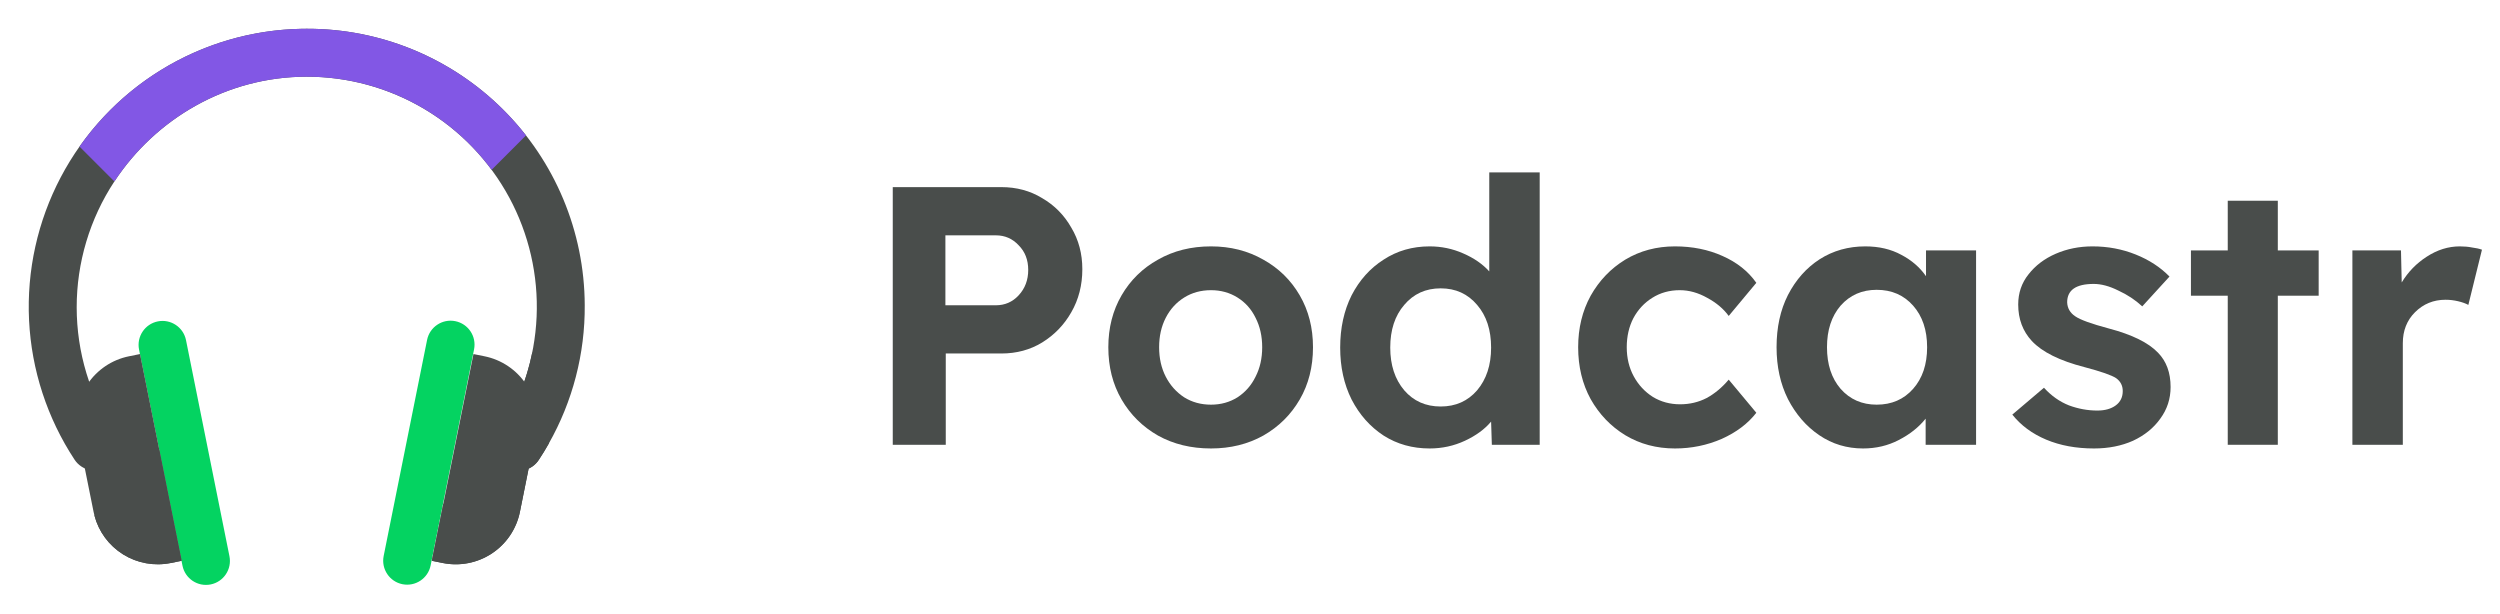
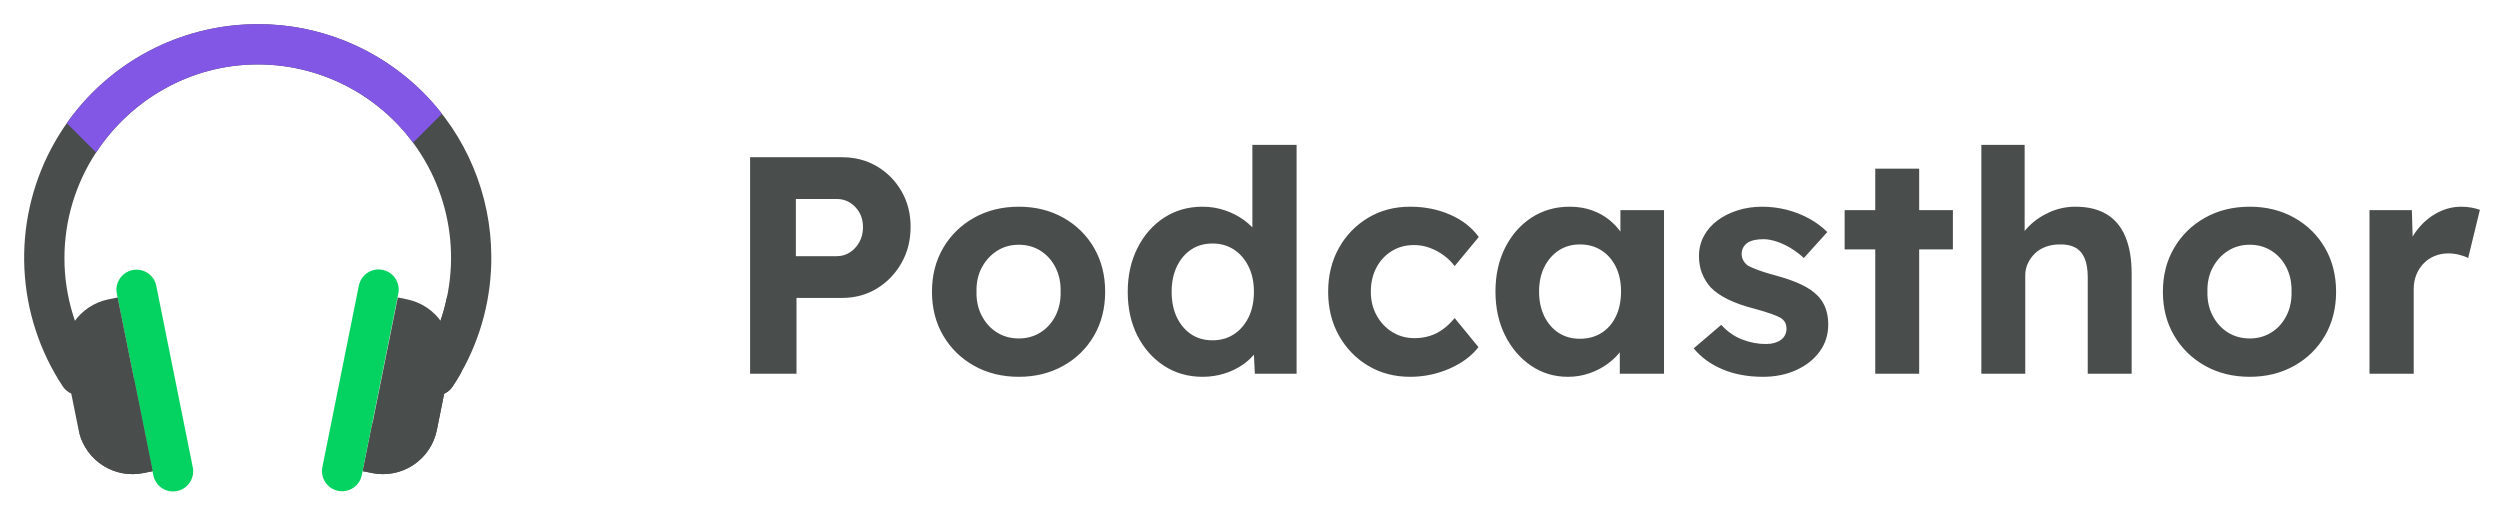
- <svg xmlns="http://www.w3.org/2000/svg" width="163" height="40" viewBox="0 0 163 40" fill="none">
-   <path d="M58.208 29V12.2H65.288C66.28 12.2 67.168 12.44 67.952 12.92C68.752 13.384 69.384 14.024 69.848 14.84C70.328 15.64 70.568 16.544 70.568 17.552C70.568 18.592 70.328 19.528 69.848 20.36C69.384 21.176 68.752 21.832 67.952 22.328C67.168 22.808 66.28 23.048 65.288 23.048H61.664V29H58.208ZM61.64 19.904H64.928C65.52 19.904 66.016 19.688 66.416 19.256C66.832 18.808 67.04 18.256 67.04 17.6C67.04 16.944 66.832 16.408 66.416 15.992C66.016 15.56 65.52 15.344 64.928 15.344H61.64V19.904Z" fill="#494D4B" />
-   <path d="M78.959 29.24C77.663 29.24 76.511 28.96 75.503 28.4C74.495 27.824 73.703 27.04 73.127 26.048C72.551 25.056 72.263 23.92 72.263 22.64C72.263 21.376 72.551 20.248 73.127 19.256C73.703 18.264 74.495 17.488 75.503 16.928C76.511 16.352 77.663 16.064 78.959 16.064C80.223 16.064 81.359 16.352 82.367 16.928C83.375 17.488 84.167 18.264 84.743 19.256C85.319 20.248 85.607 21.376 85.607 22.64C85.607 23.92 85.319 25.056 84.743 26.048C84.167 27.04 83.375 27.824 82.367 28.4C81.359 28.96 80.223 29.24 78.959 29.24ZM78.959 26.384C79.599 26.384 80.175 26.224 80.687 25.904C81.199 25.568 81.591 25.12 81.863 24.56C82.151 24 82.295 23.36 82.295 22.64C82.295 21.92 82.151 21.28 81.863 20.72C81.591 20.16 81.199 19.72 80.687 19.4C80.175 19.08 79.599 18.92 78.959 18.92C78.303 18.92 77.719 19.08 77.207 19.4C76.695 19.72 76.295 20.16 76.007 20.72C75.719 21.28 75.575 21.92 75.575 22.64C75.575 23.36 75.719 24 76.007 24.56C76.295 25.12 76.695 25.568 77.207 25.904C77.719 26.224 78.303 26.384 78.959 26.384Z" fill="#494D4B" />
-   <path d="M93.212 29.24C92.092 29.24 91.092 28.96 90.212 28.4C89.332 27.824 88.636 27.04 88.124 26.048C87.628 25.056 87.38 23.928 87.38 22.664C87.38 21.384 87.628 20.248 88.124 19.256C88.636 18.264 89.332 17.488 90.212 16.928C91.092 16.352 92.092 16.064 93.212 16.064C93.98 16.064 94.708 16.216 95.396 16.52C96.1 16.824 96.668 17.216 97.1 17.696V11.24H100.388V29H97.268L97.22 27.488C96.804 27.984 96.236 28.4 95.516 28.736C94.796 29.072 94.028 29.24 93.212 29.24ZM93.932 26.504C94.908 26.504 95.7 26.152 96.308 25.448C96.916 24.728 97.22 23.8 97.22 22.664C97.22 21.512 96.916 20.584 96.308 19.88C95.7 19.16 94.908 18.8 93.932 18.8C92.956 18.8 92.164 19.16 91.556 19.88C90.948 20.584 90.644 21.512 90.644 22.664C90.644 23.8 90.948 24.728 91.556 25.448C92.164 26.152 92.956 26.504 93.932 26.504Z" fill="#494D4B" />
-   <path d="M109.208 29.24C108.008 29.24 106.928 28.952 105.968 28.376C105.024 27.8 104.272 27.016 103.712 26.024C103.168 25.032 102.896 23.904 102.896 22.64C102.896 21.392 103.168 20.272 103.712 19.28C104.272 18.288 105.024 17.504 105.968 16.928C106.928 16.352 108.008 16.064 109.208 16.064C110.344 16.064 111.376 16.272 112.304 16.688C113.248 17.104 113.984 17.688 114.512 18.44L112.712 20.6C112.376 20.136 111.912 19.744 111.32 19.424C110.728 19.088 110.128 18.92 109.52 18.92C108.848 18.92 108.248 19.088 107.72 19.424C107.208 19.744 106.8 20.184 106.496 20.744C106.208 21.304 106.064 21.936 106.064 22.64C106.064 23.344 106.216 23.976 106.52 24.536C106.824 25.096 107.24 25.544 107.768 25.88C108.296 26.2 108.888 26.36 109.544 26.36C110.168 26.36 110.744 26.224 111.272 25.952C111.8 25.664 112.28 25.264 112.712 24.752L114.512 26.912C113.968 27.616 113.216 28.184 112.256 28.616C111.296 29.032 110.28 29.24 109.208 29.24Z" fill="#494D4B" />
-   <path d="M121.472 29.24C120.416 29.24 119.464 28.952 118.616 28.376C117.768 27.8 117.088 27.016 116.576 26.024C116.08 25.032 115.832 23.904 115.832 22.64C115.832 21.344 116.08 20.208 116.576 19.232C117.088 18.24 117.776 17.464 118.64 16.904C119.52 16.344 120.512 16.064 121.616 16.064C122.512 16.064 123.296 16.248 123.968 16.616C124.64 16.968 125.176 17.432 125.576 18.008V16.328H128.84V29H125.552V27.296C125.104 27.856 124.52 28.32 123.8 28.688C123.096 29.056 122.32 29.24 121.472 29.24ZM122.36 26.384C123.336 26.384 124.128 26.04 124.736 25.352C125.344 24.664 125.648 23.76 125.648 22.64C125.648 21.52 125.344 20.616 124.736 19.928C124.128 19.24 123.336 18.896 122.36 18.896C121.4 18.896 120.616 19.24 120.008 19.928C119.416 20.616 119.12 21.52 119.12 22.64C119.12 23.76 119.416 24.664 120.008 25.352C120.616 26.04 121.4 26.384 122.36 26.384Z" fill="#494D4B" />
-   <path d="M136.531 29.24C135.363 29.24 134.323 29.048 133.411 28.664C132.499 28.28 131.763 27.736 131.203 27.032L133.267 25.28C133.747 25.808 134.291 26.192 134.899 26.432C135.507 26.656 136.123 26.768 136.747 26.768C137.243 26.768 137.643 26.656 137.947 26.432C138.251 26.208 138.403 25.896 138.403 25.496C138.403 25.144 138.259 24.864 137.971 24.656C137.683 24.464 136.995 24.224 135.907 23.936C134.291 23.52 133.147 22.952 132.475 22.232C131.883 21.592 131.587 20.8 131.587 19.856C131.587 19.104 131.811 18.448 132.259 17.888C132.707 17.312 133.299 16.864 134.035 16.544C134.771 16.224 135.571 16.064 136.435 16.064C137.427 16.064 138.363 16.24 139.243 16.592C140.123 16.944 140.859 17.424 141.451 18.032L139.675 19.976C139.227 19.56 138.707 19.216 138.115 18.944C137.539 18.656 137.003 18.512 136.507 18.512C135.355 18.512 134.779 18.912 134.779 19.712C134.795 20.096 134.971 20.4 135.307 20.624C135.627 20.848 136.355 21.112 137.491 21.416C139.011 21.816 140.083 22.344 140.707 23C141.251 23.56 141.523 24.304 141.523 25.232C141.523 26 141.299 26.688 140.851 27.296C140.419 27.904 139.827 28.384 139.075 28.736C138.323 29.072 137.475 29.24 136.531 29.24Z" fill="#494D4B" />
-   <path d="M145.249 29V19.28H142.849V16.328H145.249V13.088H148.513V16.328H151.177V19.28H148.513V29H145.249Z" fill="#494D4B" />
-   <path d="M153.376 29V16.328H156.544L156.592 18.416C157.008 17.728 157.552 17.168 158.224 16.736C158.912 16.288 159.632 16.064 160.384 16.064C160.672 16.064 160.936 16.088 161.176 16.136C161.432 16.168 161.648 16.216 161.824 16.28L160.936 19.88C160.76 19.784 160.536 19.704 160.264 19.64C159.992 19.576 159.72 19.544 159.448 19.544C158.664 19.544 158 19.816 157.456 20.36C156.928 20.888 156.664 21.56 156.664 22.376V29H153.376Z" fill="#494D4B" />
+ <svg xmlns="http://www.w3.org/2000/svg" width="194" height="40" viewBox="0 0 194 40" fill="none">
+   <path d="M61.808 29L58.208 29L58.208 12.200L65.336 12.200Q66.848 12.200 68.048 12.908Q69.248 13.616 69.956 14.840Q70.664 16.064 70.664 17.600L70.664 17.600Q70.664 19.160 69.956 20.408Q69.248 21.656 68.048 22.388Q66.848 23.120 65.336 23.120L65.336 23.120L61.808 23.120L61.808 29ZM61.760 15.440L61.760 19.880L64.928 19.880Q65.504 19.880 65.960 19.580Q66.416 19.280 66.692 18.776Q66.968 18.272 66.968 17.624L66.968 17.624Q66.968 16.976 66.692 16.496Q66.416 16.016 65.960 15.728Q65.504 15.440 64.928 15.440L64.928 15.440L61.760 15.440ZM79.064 29.240L79.064 29.240Q77.120 29.240 75.596 28.388Q74.072 27.536 73.196 26.048Q72.320 24.560 72.320 22.640L72.320 22.640Q72.320 20.720 73.196 19.232Q74.072 17.744 75.596 16.892Q77.120 16.040 79.064 16.040L79.064 16.040Q80.984 16.040 82.508 16.892Q84.032 17.744 84.896 19.232Q85.760 20.720 85.760 22.640L85.760 22.640Q85.760 24.560 84.896 26.048Q84.032 27.536 82.508 28.388Q80.984 29.240 79.064 29.240ZM79.064 26.264L79.064 26.264Q80 26.264 80.744 25.796Q81.488 25.328 81.908 24.500Q82.328 23.672 82.304 22.640L82.304 22.640Q82.328 21.584 81.908 20.756Q81.488 19.928 80.744 19.460Q80 18.992 79.064 18.992L79.064 18.992Q78.104 18.992 77.360 19.472Q76.616 19.952 76.184 20.768Q75.752 21.584 75.776 22.640L75.776 22.640Q75.752 23.672 76.184 24.500Q76.616 25.328 77.360 25.796Q78.104 26.264 79.064 26.264ZM93.320 29.240L93.320 29.240Q91.640 29.240 90.332 28.388Q89.024 27.536 88.268 26.060Q87.512 24.584 87.512 22.640L87.512 22.640Q87.512 20.744 88.268 19.244Q89.024 17.744 90.332 16.892Q91.640 16.040 93.320 16.040L93.320 16.040Q94.208 16.040 95.036 16.316Q95.864 16.592 96.524 17.072Q97.184 17.552 97.592 18.140Q98.000 18.728 98.048 19.352L98.048 19.352L97.184 19.520L97.184 11.240L100.616 11.240L100.616 29L97.376 29L97.232 26.072L97.904 26.144Q97.856 26.744 97.472 27.296Q97.088 27.848 96.452 28.292Q95.816 28.736 95.012 28.988Q94.208 29.240 93.320 29.240ZM94.088 26.408L94.088 26.408Q95.048 26.408 95.768 25.928Q96.488 25.448 96.896 24.608Q97.304 23.768 97.304 22.640L97.304 22.640Q97.304 21.536 96.896 20.696Q96.488 19.856 95.768 19.376Q95.048 18.896 94.088 18.896L94.088 18.896Q93.128 18.896 92.420 19.376Q91.712 19.856 91.316 20.696Q90.920 21.536 90.920 22.640L90.920 22.640Q90.920 23.768 91.316 24.608Q91.712 25.448 92.420 25.928Q93.128 26.408 94.088 26.408ZM109.424 29.240L109.424 29.240Q107.600 29.240 106.160 28.376Q104.720 27.512 103.892 26.024Q103.064 24.536 103.064 22.640L103.064 22.640Q103.064 20.744 103.892 19.256Q104.720 17.768 106.160 16.904Q107.600 16.040 109.424 16.040L109.424 16.040Q111.128 16.040 112.544 16.664Q113.960 17.288 114.752 18.392L114.752 18.392L112.880 20.648Q112.544 20.192 112.040 19.820Q111.536 19.448 110.948 19.232Q110.360 19.016 109.736 19.016L109.736 19.016Q108.752 19.016 107.996 19.484Q107.240 19.952 106.808 20.768Q106.376 21.584 106.376 22.640L106.376 22.640Q106.376 23.648 106.820 24.464Q107.264 25.280 108.032 25.760Q108.800 26.240 109.760 26.240L109.760 26.240Q110.384 26.240 110.936 26.072Q111.488 25.904 111.980 25.544Q112.472 25.184 112.880 24.680L112.880 24.680L114.728 26.936Q113.936 27.968 112.484 28.604Q111.032 29.240 109.424 29.240ZM121.664 29.240L121.664 29.240Q120.080 29.240 118.808 28.376Q117.536 27.512 116.792 26.024Q116.048 24.536 116.048 22.616L116.048 22.616Q116.048 20.696 116.804 19.208Q117.560 17.720 118.856 16.880Q120.152 16.040 121.808 16.040L121.808 16.040Q122.744 16.040 123.524 16.316Q124.304 16.592 124.892 17.072Q125.480 17.552 125.888 18.176Q126.296 18.800 126.464 19.520L126.464 19.520L125.744 19.400L125.744 16.304L129.128 16.304L129.128 29L125.696 29L125.696 25.952L126.464 25.880Q126.272 26.552 125.840 27.152Q125.408 27.752 124.772 28.220Q124.136 28.688 123.344 28.964Q122.552 29.240 121.664 29.240ZM122.600 26.288L122.600 26.288Q123.560 26.288 124.280 25.832Q125.000 25.376 125.396 24.548Q125.792 23.720 125.792 22.616L125.792 22.616Q125.792 21.536 125.396 20.720Q125.000 19.904 124.280 19.436Q123.560 18.968 122.600 18.968L122.600 18.968Q121.664 18.968 120.956 19.436Q120.248 19.904 119.840 20.720Q119.432 21.536 119.432 22.616L119.432 22.616Q119.432 23.720 119.840 24.548Q120.248 25.376 120.956 25.832Q121.664 26.288 122.600 26.288ZM136.808 29.240L136.808 29.240Q135.032 29.240 133.652 28.652Q132.272 28.064 131.432 27.032L131.432 27.032L133.568 25.208Q134.288 26 135.200 26.348Q136.112 26.696 137.024 26.696L137.024 26.696Q137.384 26.696 137.684 26.612Q137.984 26.528 138.200 26.372Q138.416 26.216 138.524 25.988Q138.632 25.760 138.632 25.496L138.632 25.496Q138.632 24.968 138.200 24.680L138.200 24.680Q137.960 24.536 137.456 24.356Q136.952 24.176 136.160 23.960L136.160 23.960Q134.936 23.648 134.084 23.228Q133.232 22.808 132.728 22.280L132.728 22.280Q132.296 21.776 132.068 21.188Q131.840 20.600 131.840 19.880L131.840 19.880Q131.840 19.016 132.224 18.308Q132.608 17.600 133.292 17.096Q133.976 16.592 134.864 16.316Q135.752 16.040 136.736 16.040L136.736 16.040Q137.720 16.040 138.656 16.280Q139.592 16.520 140.396 16.964Q141.200 17.408 141.800 18.008L141.800 18.008L139.976 20.024Q139.544 19.616 139.004 19.280Q138.464 18.944 137.888 18.752Q137.312 18.560 136.856 18.560L136.856 18.560Q136.448 18.560 136.124 18.632Q135.800 18.704 135.584 18.860Q135.368 19.016 135.260 19.232Q135.152 19.448 135.152 19.712L135.152 19.712Q135.152 19.976 135.284 20.216Q135.416 20.456 135.656 20.624L135.656 20.624Q135.920 20.768 136.436 20.960Q136.952 21.152 137.840 21.392L137.840 21.392Q138.992 21.704 139.796 22.088Q140.600 22.472 141.080 22.976L141.080 22.976Q141.488 23.408 141.680 23.960Q141.872 24.512 141.872 25.184L141.872 25.184Q141.872 26.360 141.212 27.272Q140.552 28.184 139.400 28.712Q138.248 29.240 136.808 29.240ZM148.928 29L145.520 29L145.520 13.088L148.928 13.088L148.928 29ZM151.544 19.352L143.144 19.352L143.144 16.304L151.544 16.304L151.544 19.352ZM153.752 29L153.752 29L153.752 11.240L157.112 11.240L157.112 18.896L156.440 19.184Q156.704 18.320 157.388 17.612Q158.072 16.904 159.032 16.472Q159.992 16.040 161.048 16.040L161.048 16.040Q162.488 16.040 163.460 16.616Q164.432 17.192 164.924 18.356Q165.416 19.520 165.416 21.224L165.416 21.224L165.416 29L162.008 29L162.008 21.488Q162.008 20.624 161.768 20.048Q161.528 19.472 161.036 19.208Q160.544 18.944 159.824 18.968L159.824 18.968Q159.248 18.968 158.756 19.148Q158.264 19.328 157.916 19.664Q157.568 20 157.364 20.432Q157.160 20.864 157.160 21.368L157.160 21.368L157.160 29L155.480 29Q154.928 29 154.496 29Q154.064 29 153.752 29ZM174.584 29.240L174.584 29.240Q172.640 29.240 171.116 28.388Q169.592 27.536 168.716 26.048Q167.840 24.560 167.840 22.640L167.840 22.640Q167.840 20.720 168.716 19.232Q169.592 17.744 171.116 16.892Q172.640 16.040 174.584 16.040L174.584 16.040Q176.504 16.040 178.028 16.892Q179.552 17.744 180.416 19.232Q181.280 20.720 181.280 22.640L181.280 22.640Q181.280 24.560 180.416 26.048Q179.552 27.536 178.028 28.388Q176.504 29.240 174.584 29.240ZM174.584 26.264L174.584 26.264Q175.520 26.264 176.264 25.796Q177.008 25.328 177.428 24.500Q177.848 23.672 177.824 22.640L177.824 22.640Q177.848 21.584 177.428 20.756Q177.008 19.928 176.264 19.460Q175.520 18.992 174.584 18.992L174.584 18.992Q173.624 18.992 172.880 19.472Q172.136 19.952 171.704 20.768Q171.272 21.584 171.296 22.640L171.296 22.640Q171.272 23.672 171.704 24.500Q172.136 25.328 172.880 25.796Q173.624 26.264 174.584 26.264ZM187.304 29L183.872 29L183.872 16.304L187.160 16.304L187.280 20.384L186.704 19.544Q186.992 18.560 187.640 17.756Q188.288 16.952 189.164 16.496Q190.040 16.040 191 16.040L191 16.040Q191.408 16.040 191.792 16.112Q192.176 16.184 192.440 16.280L192.440 16.280L191.528 20.024Q191.264 19.880 190.844 19.772Q190.424 19.664 189.992 19.664L189.992 19.664Q189.416 19.664 188.924 19.868Q188.432 20.072 188.072 20.444Q187.712 20.816 187.508 21.320Q187.304 21.824 187.304 22.424L187.304 22.424L187.304 29Z" fill="#494D4B" />
  <path d="M38.125 19.888C38.149 23.054 37.34 26.171 35.777 28.926C35.575 29.284 35.361 29.634 35.134 29.976C35.023 30.15 34.877 30.3 34.707 30.417C34.537 30.535 34.345 30.617 34.142 30.66C33.94 30.702 33.731 30.704 33.528 30.666C33.325 30.627 33.132 30.548 32.959 30.434C32.786 30.32 32.638 30.173 32.523 30.001C32.408 29.83 32.328 29.637 32.288 29.434C32.247 29.231 32.248 29.022 32.289 28.82C32.33 28.617 32.411 28.424 32.527 28.253C34.019 25.99 34.868 23.364 34.987 20.656C35.105 17.948 34.488 15.259 33.2 12.874C31.912 10.489 30.002 8.497 27.673 7.111C25.344 5.724 22.683 4.995 19.972 5C14.762 5.01 10.142 7.745 7.457 11.832C5.852 14.27 4.998 17.126 5 20.045C5.003 22.964 5.863 25.818 7.473 28.253C7.701 28.599 7.782 29.022 7.699 29.427C7.616 29.834 7.375 30.19 7.029 30.418C6.683 30.646 6.261 30.728 5.855 30.645C5.449 30.561 5.092 30.32 4.864 29.974C3.079 27.265 2.054 24.127 1.895 20.887C1.737 17.647 2.451 14.424 3.962 11.553C5.474 8.683 7.729 6.271 10.491 4.569C13.253 2.868 16.421 1.938 19.664 1.878C19.778 1.876 19.891 1.875 20.005 1.875C24.795 1.865 29.393 3.756 32.791 7.133C36.188 10.511 38.106 15.098 38.125 19.888Z" fill="#494D4B" />
  <path d="M9.066 22.794L11.898 36.882C12.068 37.728 12.891 38.275 13.737 38.105C14.582 37.935 15.13 37.112 14.96 36.266L12.128 22.179C11.958 21.333 11.135 20.785 10.289 20.955C9.444 21.125 8.896 21.949 9.066 22.794Z" fill="#04D361" />
  <path d="M11.844 36.564L11.126 36.709C10.059 36.923 8.95 36.722 8.027 36.147C7.103 35.572 6.434 34.665 6.157 33.612C6.136 33.531 6.116 33.45 6.1 33.367L5.071 28.256C4.848 27.146 5.075 25.993 5.701 25.051C6.328 24.108 7.303 23.453 8.413 23.229L9.13 23.084L10.39 29.341L11.844 36.564Z" fill="#494D4B" />
  <path d="M11.844 36.564L11.126 36.709C10.059 36.923 8.95 36.722 8.027 36.147C7.103 35.572 6.434 34.665 6.157 33.612C7.674 32.298 9.09 30.87 10.39 29.341L11.844 36.564Z" fill="#494D4B" />
  <path d="M36.148 27.087L35.777 28.926C35.575 29.284 35.361 29.634 35.134 29.976C35.023 30.15 34.877 30.3 34.707 30.417C34.537 30.534 34.345 30.617 34.142 30.659C33.94 30.702 33.731 30.704 33.528 30.665C33.325 30.627 33.132 30.548 32.959 30.434C32.786 30.32 32.638 30.173 32.523 30.001C32.408 29.829 32.328 29.637 32.288 29.434C32.247 29.231 32.248 29.022 32.289 28.819C32.33 28.617 32.411 28.424 32.527 28.253C33.587 26.65 34.326 24.858 34.705 22.974C35.293 23.467 35.737 24.109 35.991 24.833C36.245 25.557 36.299 26.335 36.148 27.087Z" fill="#494D4B" />
  <path d="M34.295 8.83L32.054 11.071C30.657 9.182 28.836 7.649 26.737 6.594C24.638 5.54 22.321 4.993 19.972 5C14.762 5.01 10.142 7.745 7.457 11.832L5.184 9.559C6.823 7.229 8.988 5.32 11.505 3.985C14.021 2.651 16.816 1.929 19.664 1.878C19.778 1.876 19.891 1.875 20.005 1.875C22.759 1.869 25.479 2.492 27.955 3.698C30.432 4.903 32.601 6.658 34.295 8.83Z" fill="#8257E5" />
  <path d="M27.846 22.163L25.015 36.251C24.845 37.097 25.392 37.92 26.238 38.09C27.084 38.26 27.907 37.712 28.077 36.867L30.909 22.779C31.079 21.933 30.531 21.11 29.685 20.94C28.84 20.77 28.016 21.318 27.846 22.163Z" fill="#04D361" />
  <path d="M34.929 28.256L33.9 33.367C33.677 34.477 33.022 35.452 32.079 36.079C31.137 36.705 29.984 36.932 28.874 36.709L28.156 36.564L28.9 32.871L30.869 23.084L31.587 23.229C32.697 23.453 33.672 24.108 34.299 25.05C34.386 25.18 34.465 25.314 34.536 25.453C34.982 26.315 35.12 27.304 34.929 28.256Z" fill="#494D4B" />
  <path d="M34.929 28.256L33.9 33.367C33.677 34.477 33.022 35.452 32.079 36.079C31.137 36.705 29.984 36.932 28.874 36.709L28.156 36.564L28.9 32.871C31.04 30.609 32.93 28.122 34.536 25.453C34.982 26.315 35.12 27.304 34.929 28.256Z" fill="#494D4B" />
</svg>
